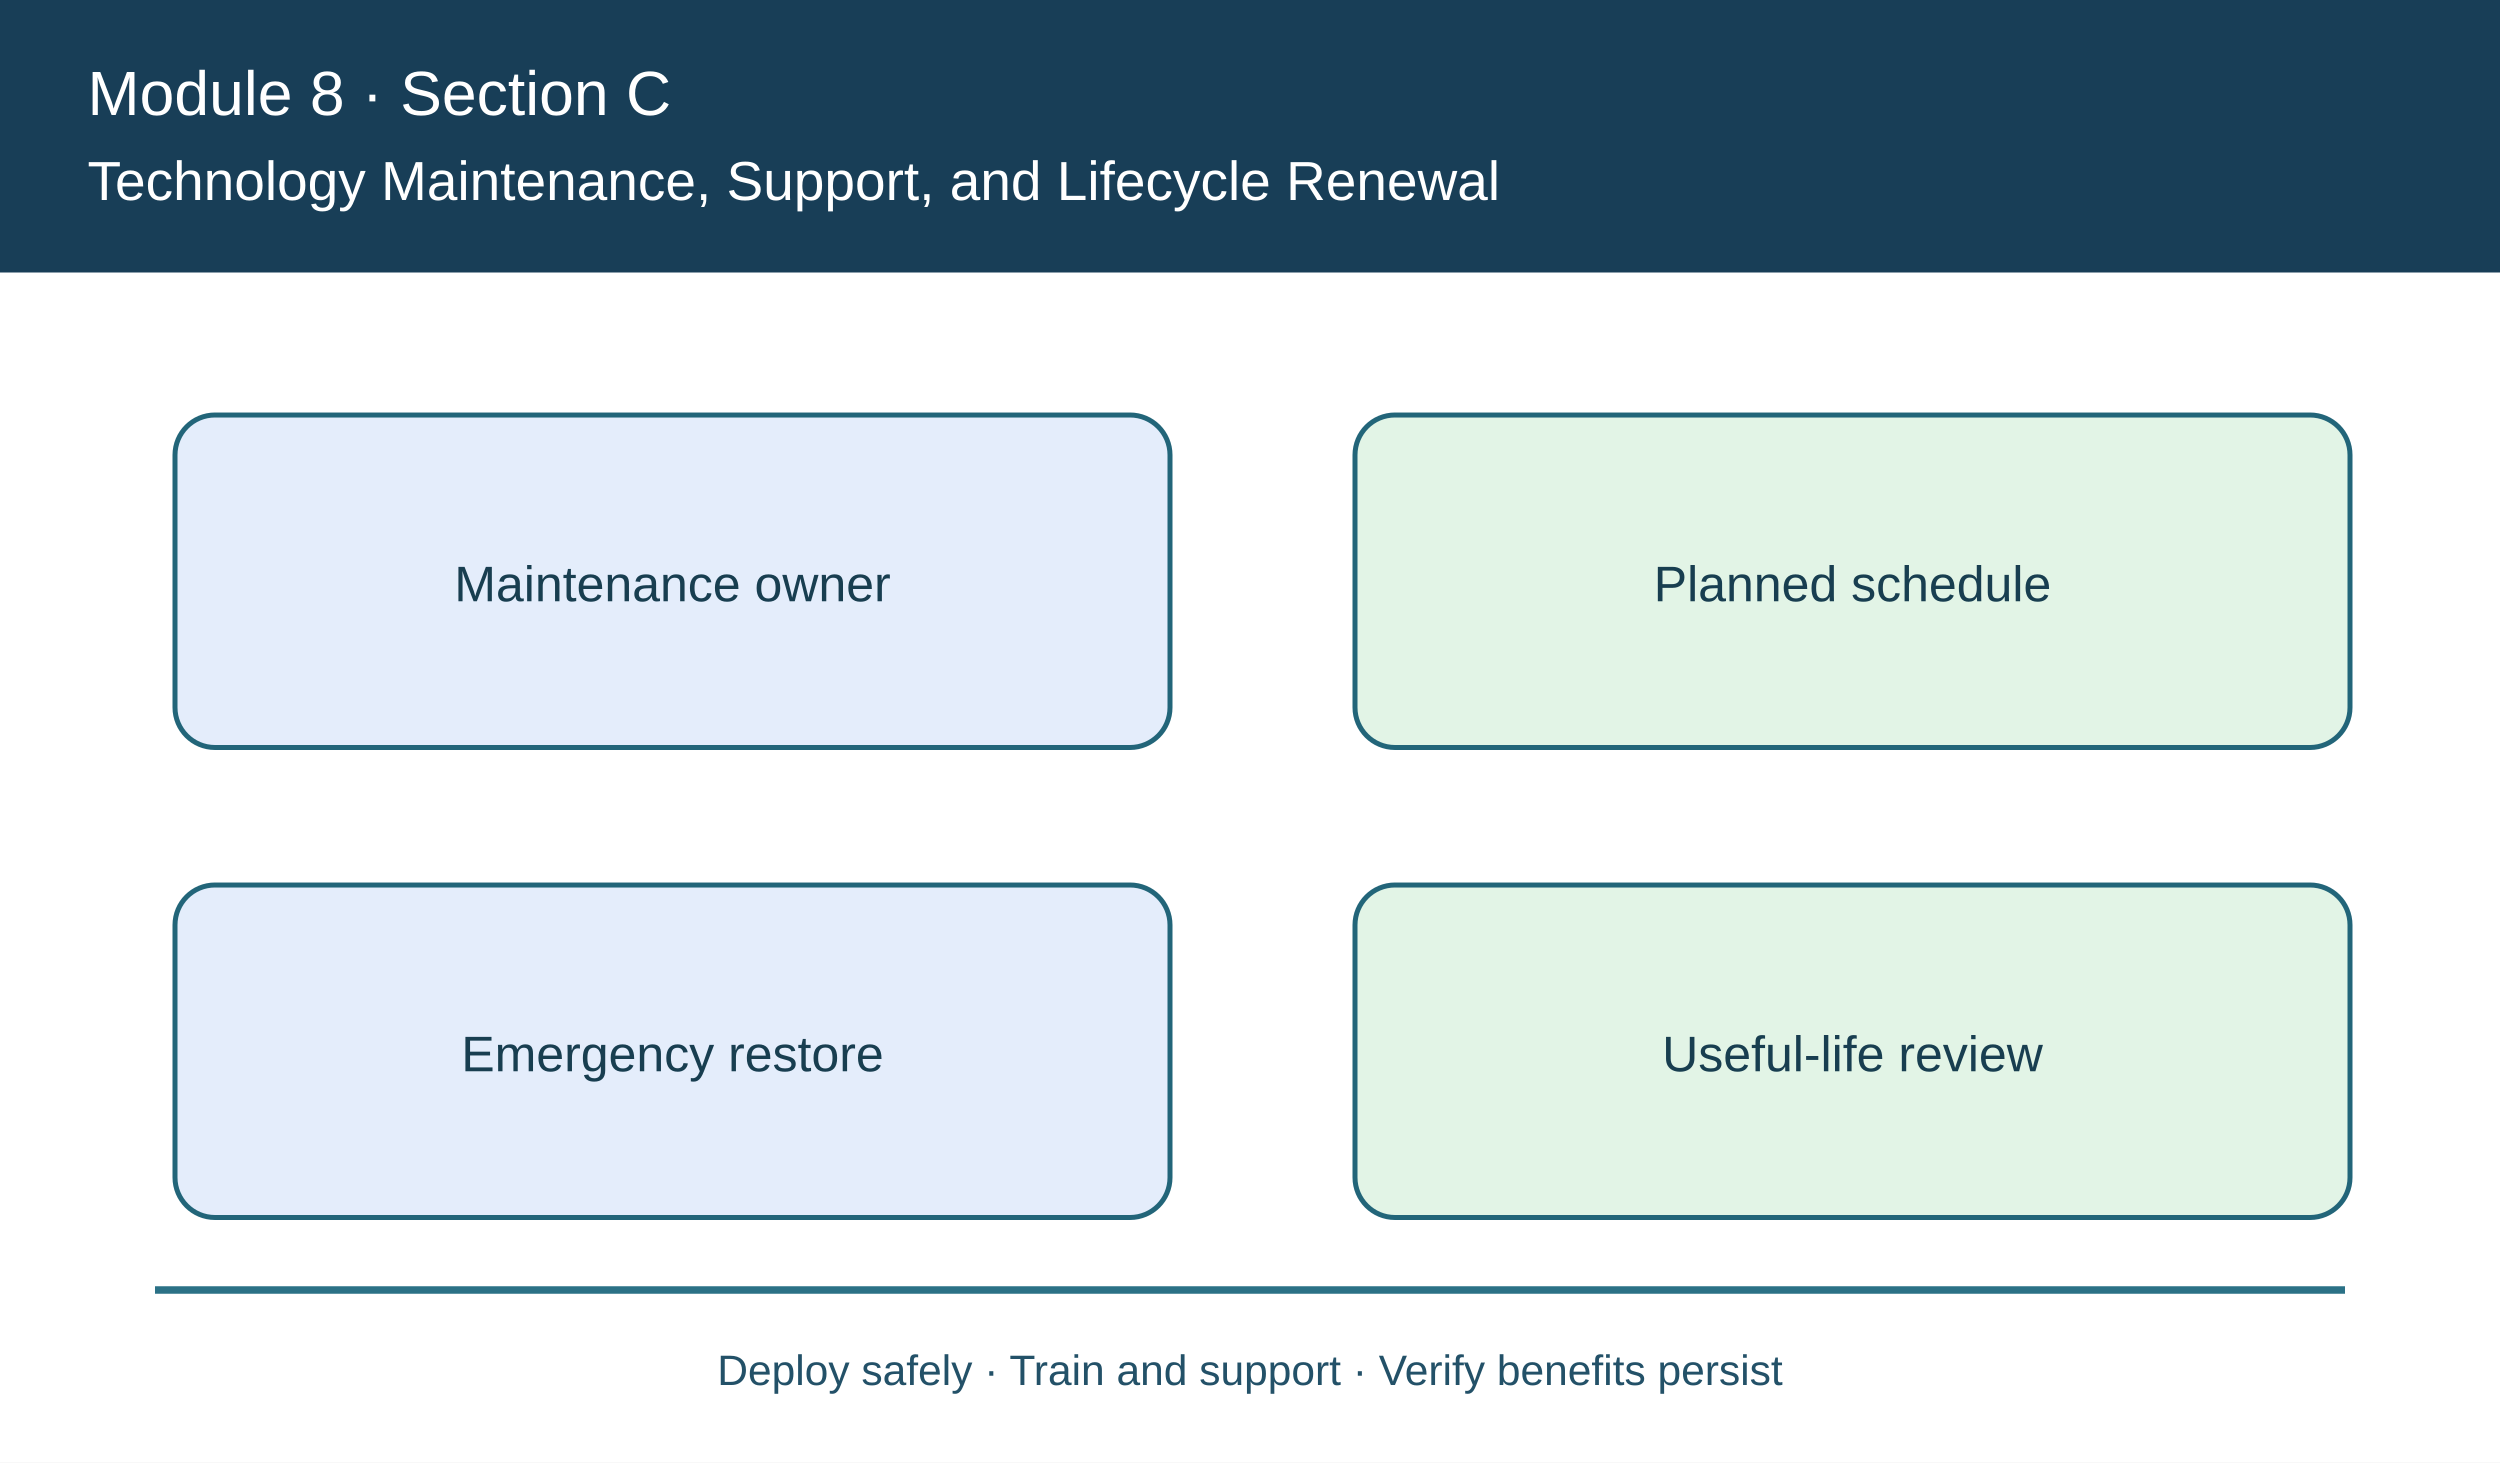
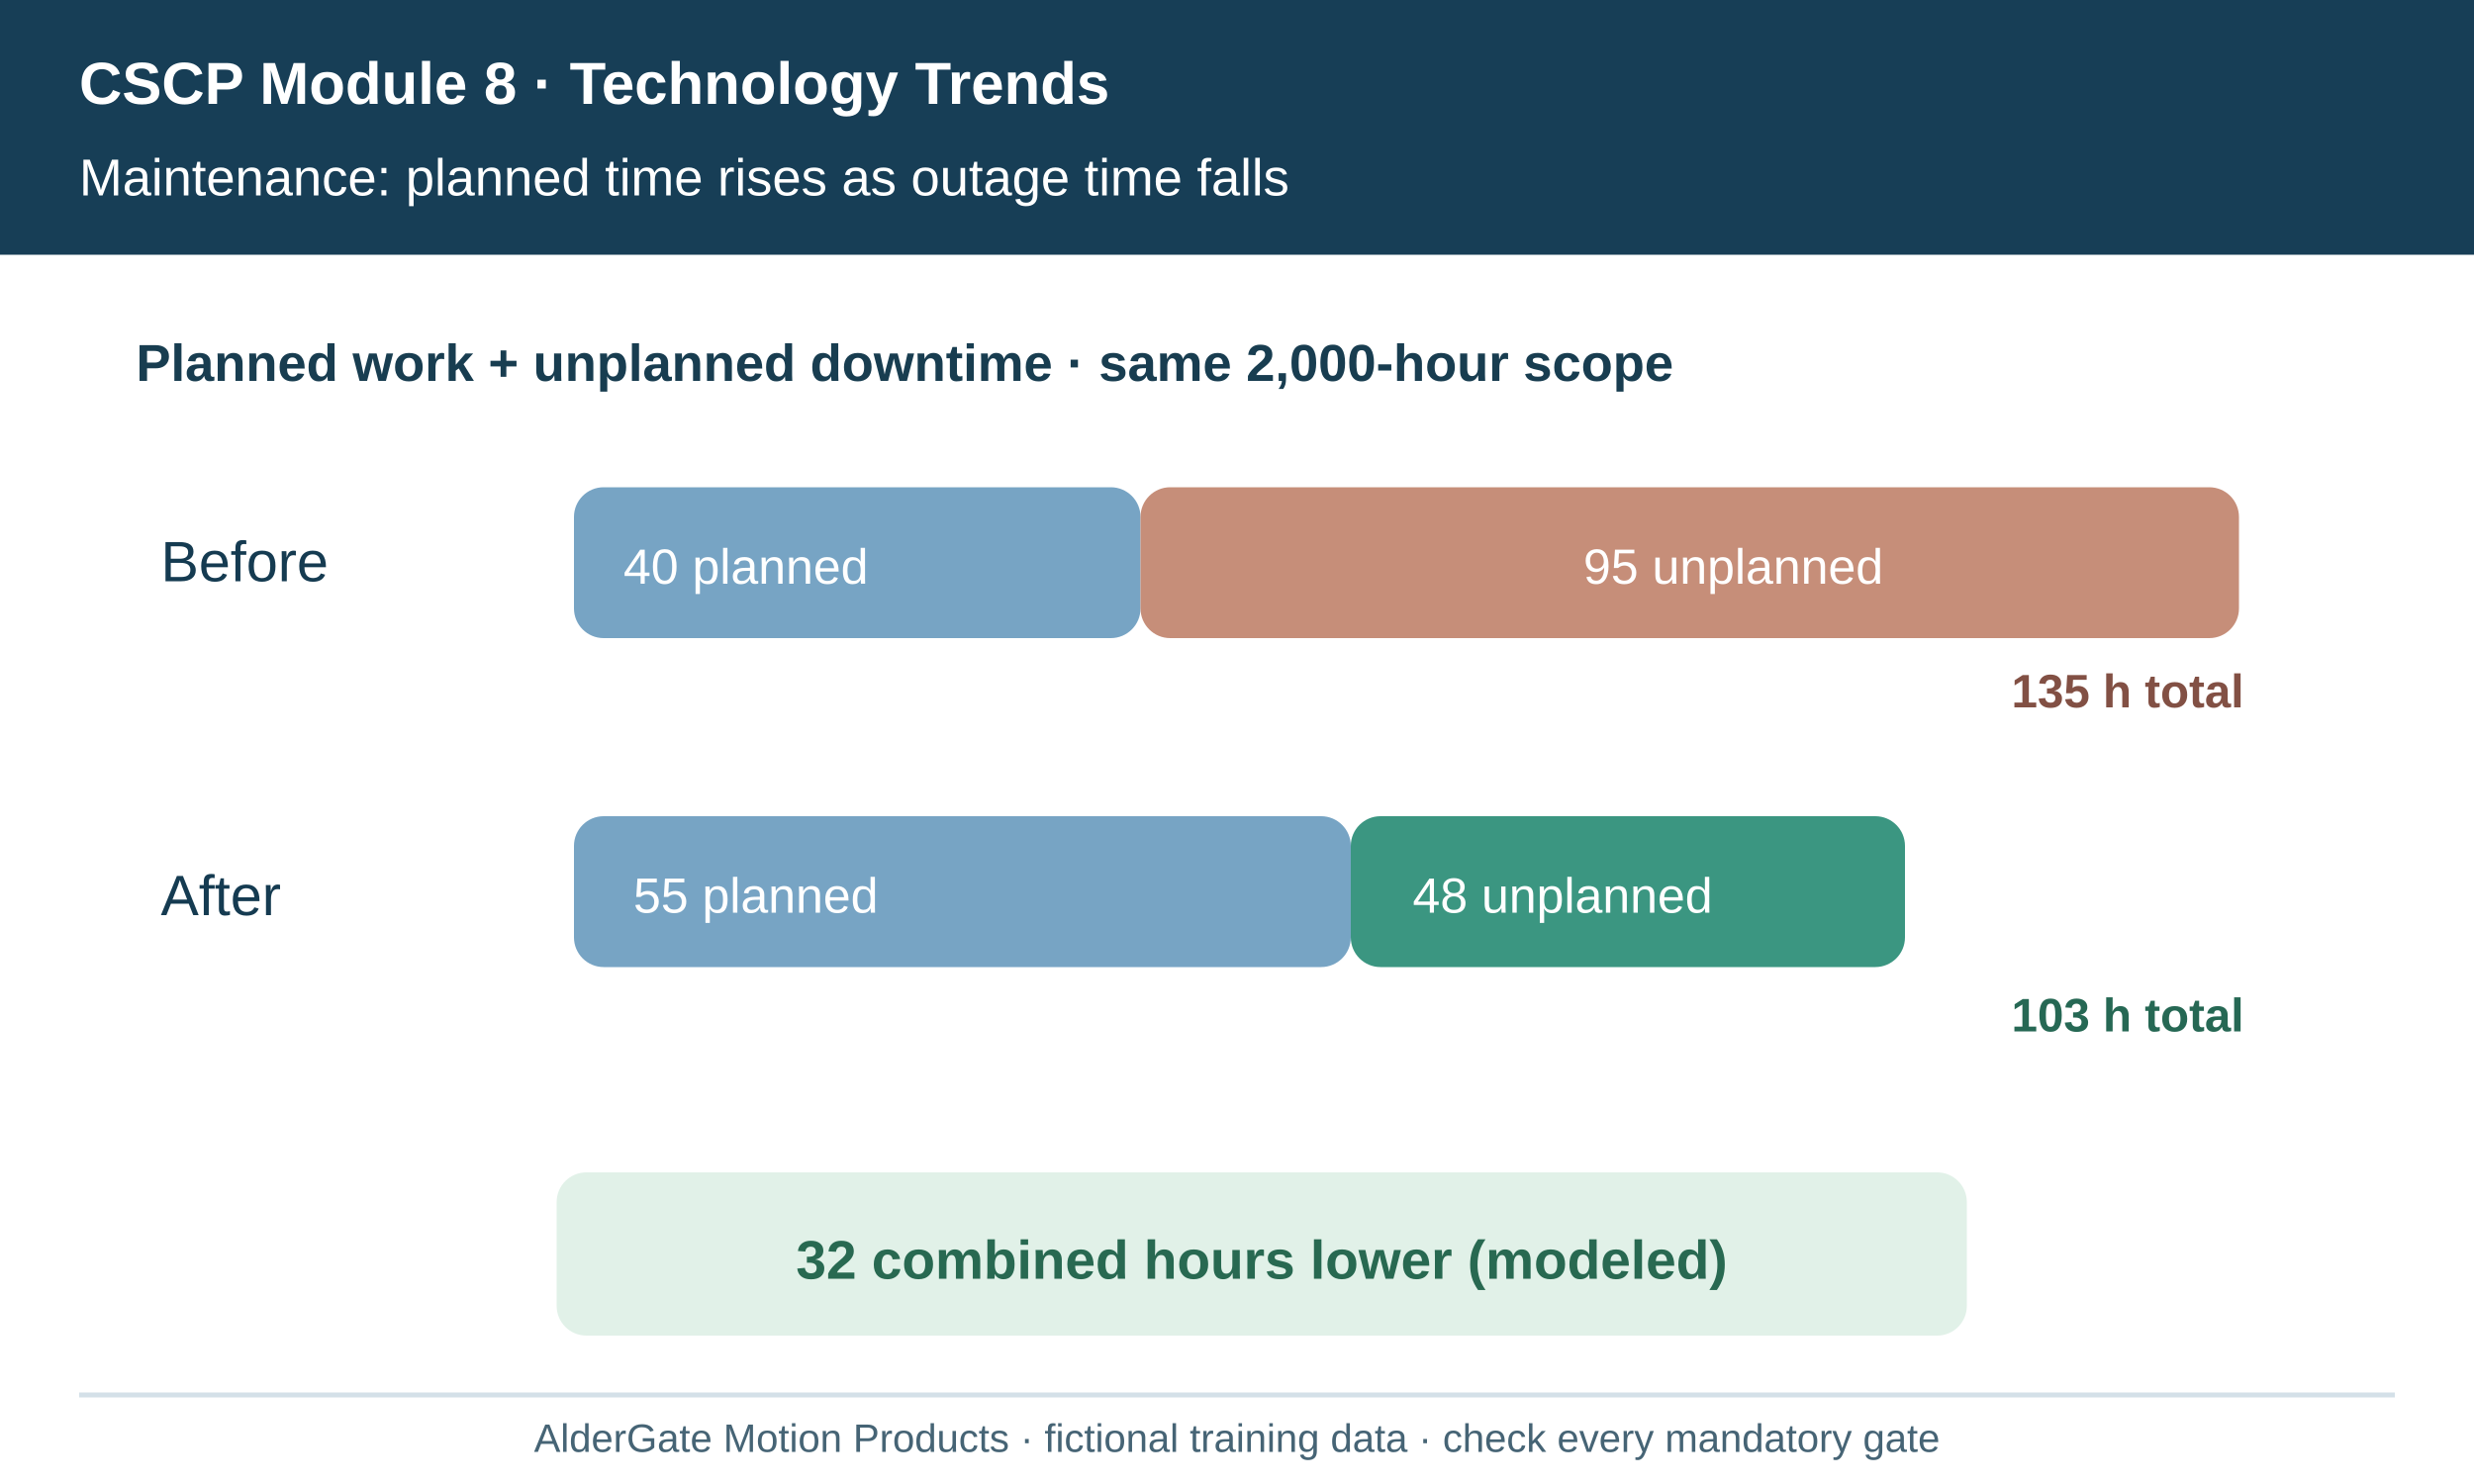
- <svg xmlns="http://www.w3.org/2000/svg" width="1000" height="585" viewBox="0 0 1000 585" role="img" aria-labelledby="title desc">
-   <rect width="1000" height="585" fill="#fff" />
-   <rect width="1000" height="109" fill="#183e57" />
-   <text x="35" y="46" fill="#fff" font-family="Arial" font-size="25">Module 8 · Section C</text>
-   <text x="35" y="80" fill="#fff" font-family="Arial" font-size="22">Technology Maintenance, Support, and Lifecycle Renewal</text>
-   <rect x="70" y="166" width="398" height="133" rx="16" fill="#e4edfb" stroke="#226579" stroke-width="2" />
-   <text x="269" y="240.5" text-anchor="middle" font-family="Arial" font-size="20" fill="#183e50">Maintenance owner</text>
-   <rect x="542" y="166" width="398" height="133" rx="16" fill="#e2f4e6" stroke="#226579" stroke-width="2" />
-   <text x="741" y="240.5" text-anchor="middle" font-family="Arial" font-size="20" fill="#183e50">Planned schedule</text>
-   <rect x="70" y="354" width="398" height="133" rx="16" fill="#e4edfb" stroke="#226579" stroke-width="2" />
-   <text x="269" y="428.5" text-anchor="middle" font-family="Arial" font-size="20" fill="#183e50">Emergency restore</text>
-   <rect x="542" y="354" width="398" height="133" rx="16" fill="#e2f4e6" stroke="#226579" stroke-width="2" />
-   <text x="741" y="428.5" text-anchor="middle" font-family="Arial" font-size="20" fill="#183e50">Useful-life review</text>
-   <path d="M62 516 H938" stroke="#2b7186" stroke-width="3" />
-   <text x="500" y="554" font-size="17" font-family="Arial" fill="#235168" text-anchor="middle">Deploy safely · Train and support · Verify benefits persist</text>
+ <svg xmlns="http://www.w3.org/2000/svg" viewBox="0 0 1000 600" width="1000" height="600" role="img" aria-labelledby="title desc">
+   <rect x="0" y="0" width="1000" height="600" rx="0" fill="#fff" stroke="none" stroke-width="1.5" />
+   <rect x="0" y="0" width="1000" height="103" rx="0" fill="#173e56" stroke="none" stroke-width="1.5" />
+   <text x="32" y="42" font-family="Arial,Helvetica,sans-serif" font-size="24" text-anchor="start" fill="#fff" font-weight="700">CSCP Module 8 · Technology Trends</text>
+   <text x="32" y="79" font-family="Arial,Helvetica,sans-serif" font-size="21" text-anchor="start" fill="#fff">Maintenance: planned time rises as outage time falls</text>
+   <text x="55" y="154" font-family="Arial,Helvetica,sans-serif" font-size="21" text-anchor="start" fill="#183d50" font-weight="700">Planned work + unplanned downtime · same 2,000-hour scope</text>
+   <text x="65" y="235" font-family="Arial,Helvetica,sans-serif" font-size="23" text-anchor="start" fill="#153b51">Before</text>
+   <rect x="232" y="197" width="229" height="61" rx="12" fill="#77a4c4" stroke="none" stroke-width="1.5" />
+   <rect x="461" y="197" width="444" height="61" rx="12" fill="#c68e79" stroke="none" stroke-width="1.5" />
+   <text x="252" y="236" font-family="Arial,Helvetica,sans-serif" font-size="20" text-anchor="start" fill="#fff">40 planned</text>
+   <text x="640" y="236" font-family="Arial,Helvetica,sans-serif" font-size="20" text-anchor="start" fill="#fff">95 unplanned</text>
+   <text x="907" y="286" font-family="Arial,Helvetica,sans-serif" font-size="19" text-anchor="end" fill="#825044" font-weight="700">135 h total</text>
+   <text x="65" y="370" font-family="Arial,Helvetica,sans-serif" font-size="23" text-anchor="start" fill="#153b51">After</text>
+   <rect x="232" y="330" width="314" height="61" rx="12" fill="#77a4c4" stroke="none" stroke-width="1.5" />
+   <rect x="546" y="330" width="224" height="61" rx="12" fill="#3b9681" stroke="none" stroke-width="1.5" />
+   <text x="256" y="369" font-family="Arial,Helvetica,sans-serif" font-size="20" text-anchor="start" fill="#fff">55 planned</text>
+   <text x="571" y="369" font-family="Arial,Helvetica,sans-serif" font-size="20" text-anchor="start" fill="#fff">48 unplanned</text>
+   <text x="907" y="417" font-family="Arial,Helvetica,sans-serif" font-size="19" text-anchor="end" fill="#266854" font-weight="700">103 h total</text>
+   <rect x="225" y="474" width="570" height="66" rx="12" fill="#e1f1e8" stroke="none" stroke-width="1.5" />
+   <text x="510" y="517" font-family="Arial,Helvetica,sans-serif" font-size="22" text-anchor="middle" fill="#286951" font-weight="700">32 combined hours lower (modeled)</text>
+   <line x1="32" y1="564" x2="968" y2="564" stroke="#d4e0e8" stroke-width="2" />
+   <text x="500" y="587" font-family="Arial,Helvetica,sans-serif" font-size="16" text-anchor="middle" fill="#466475">AlderGate Motion Products · fictional training data · check every mandatory gate</text>
</svg>
